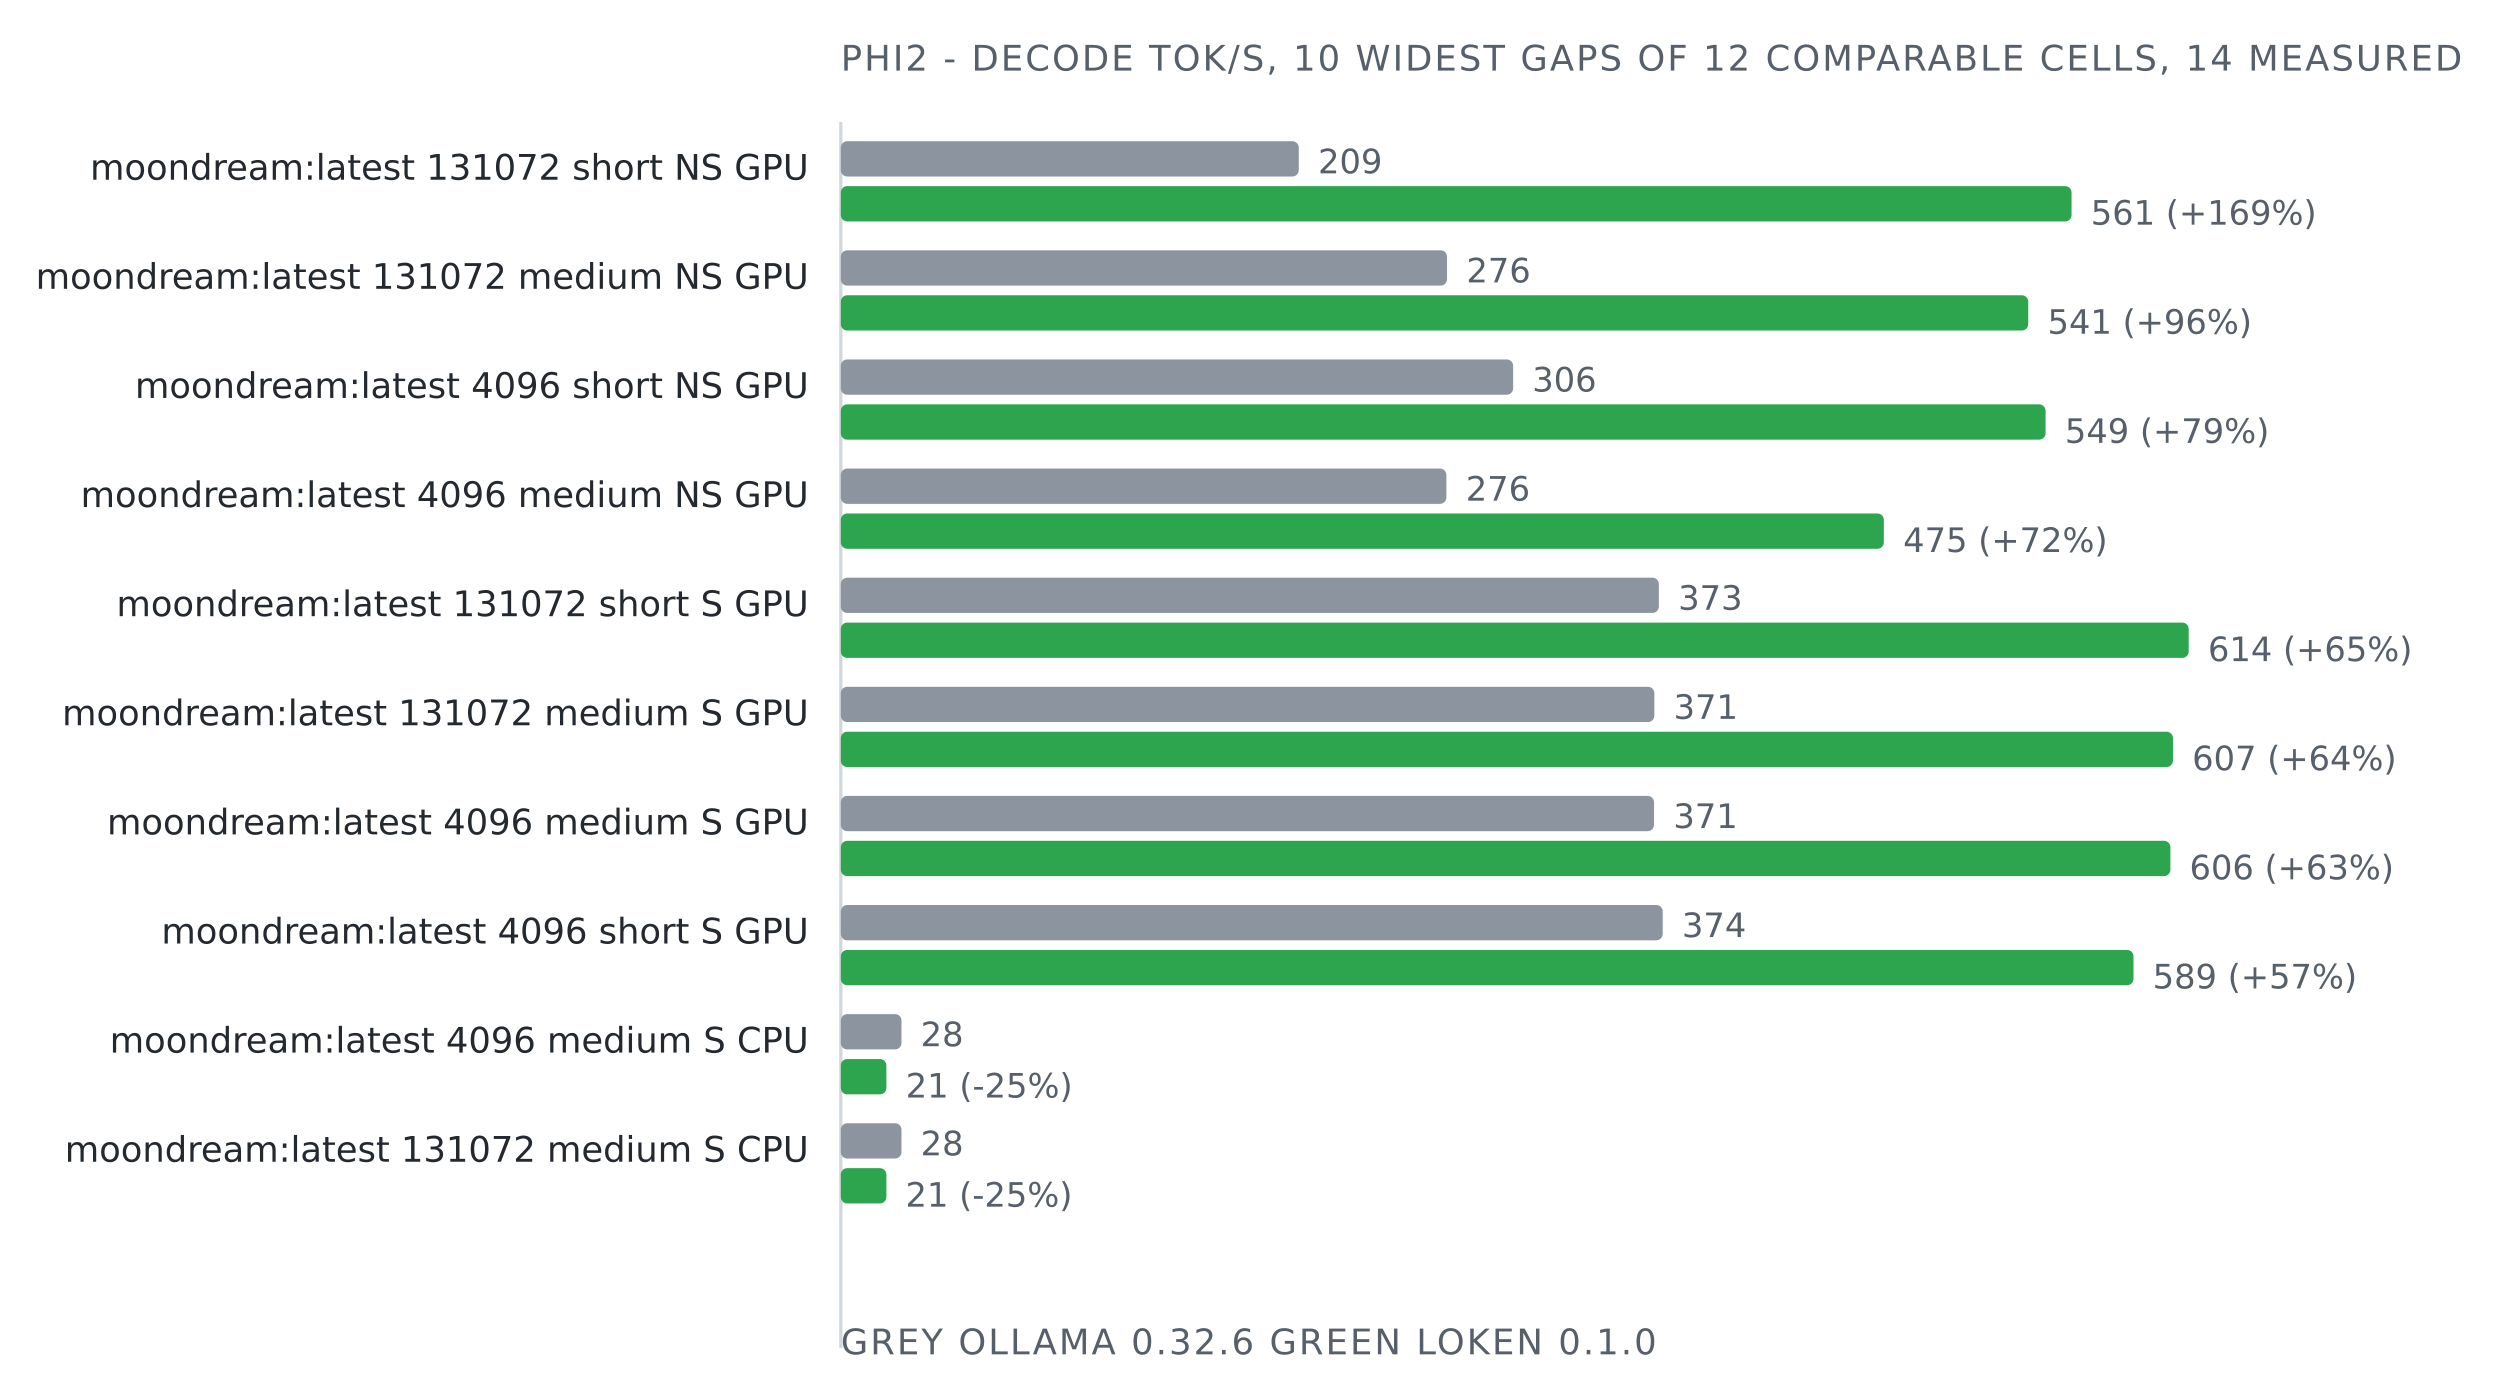
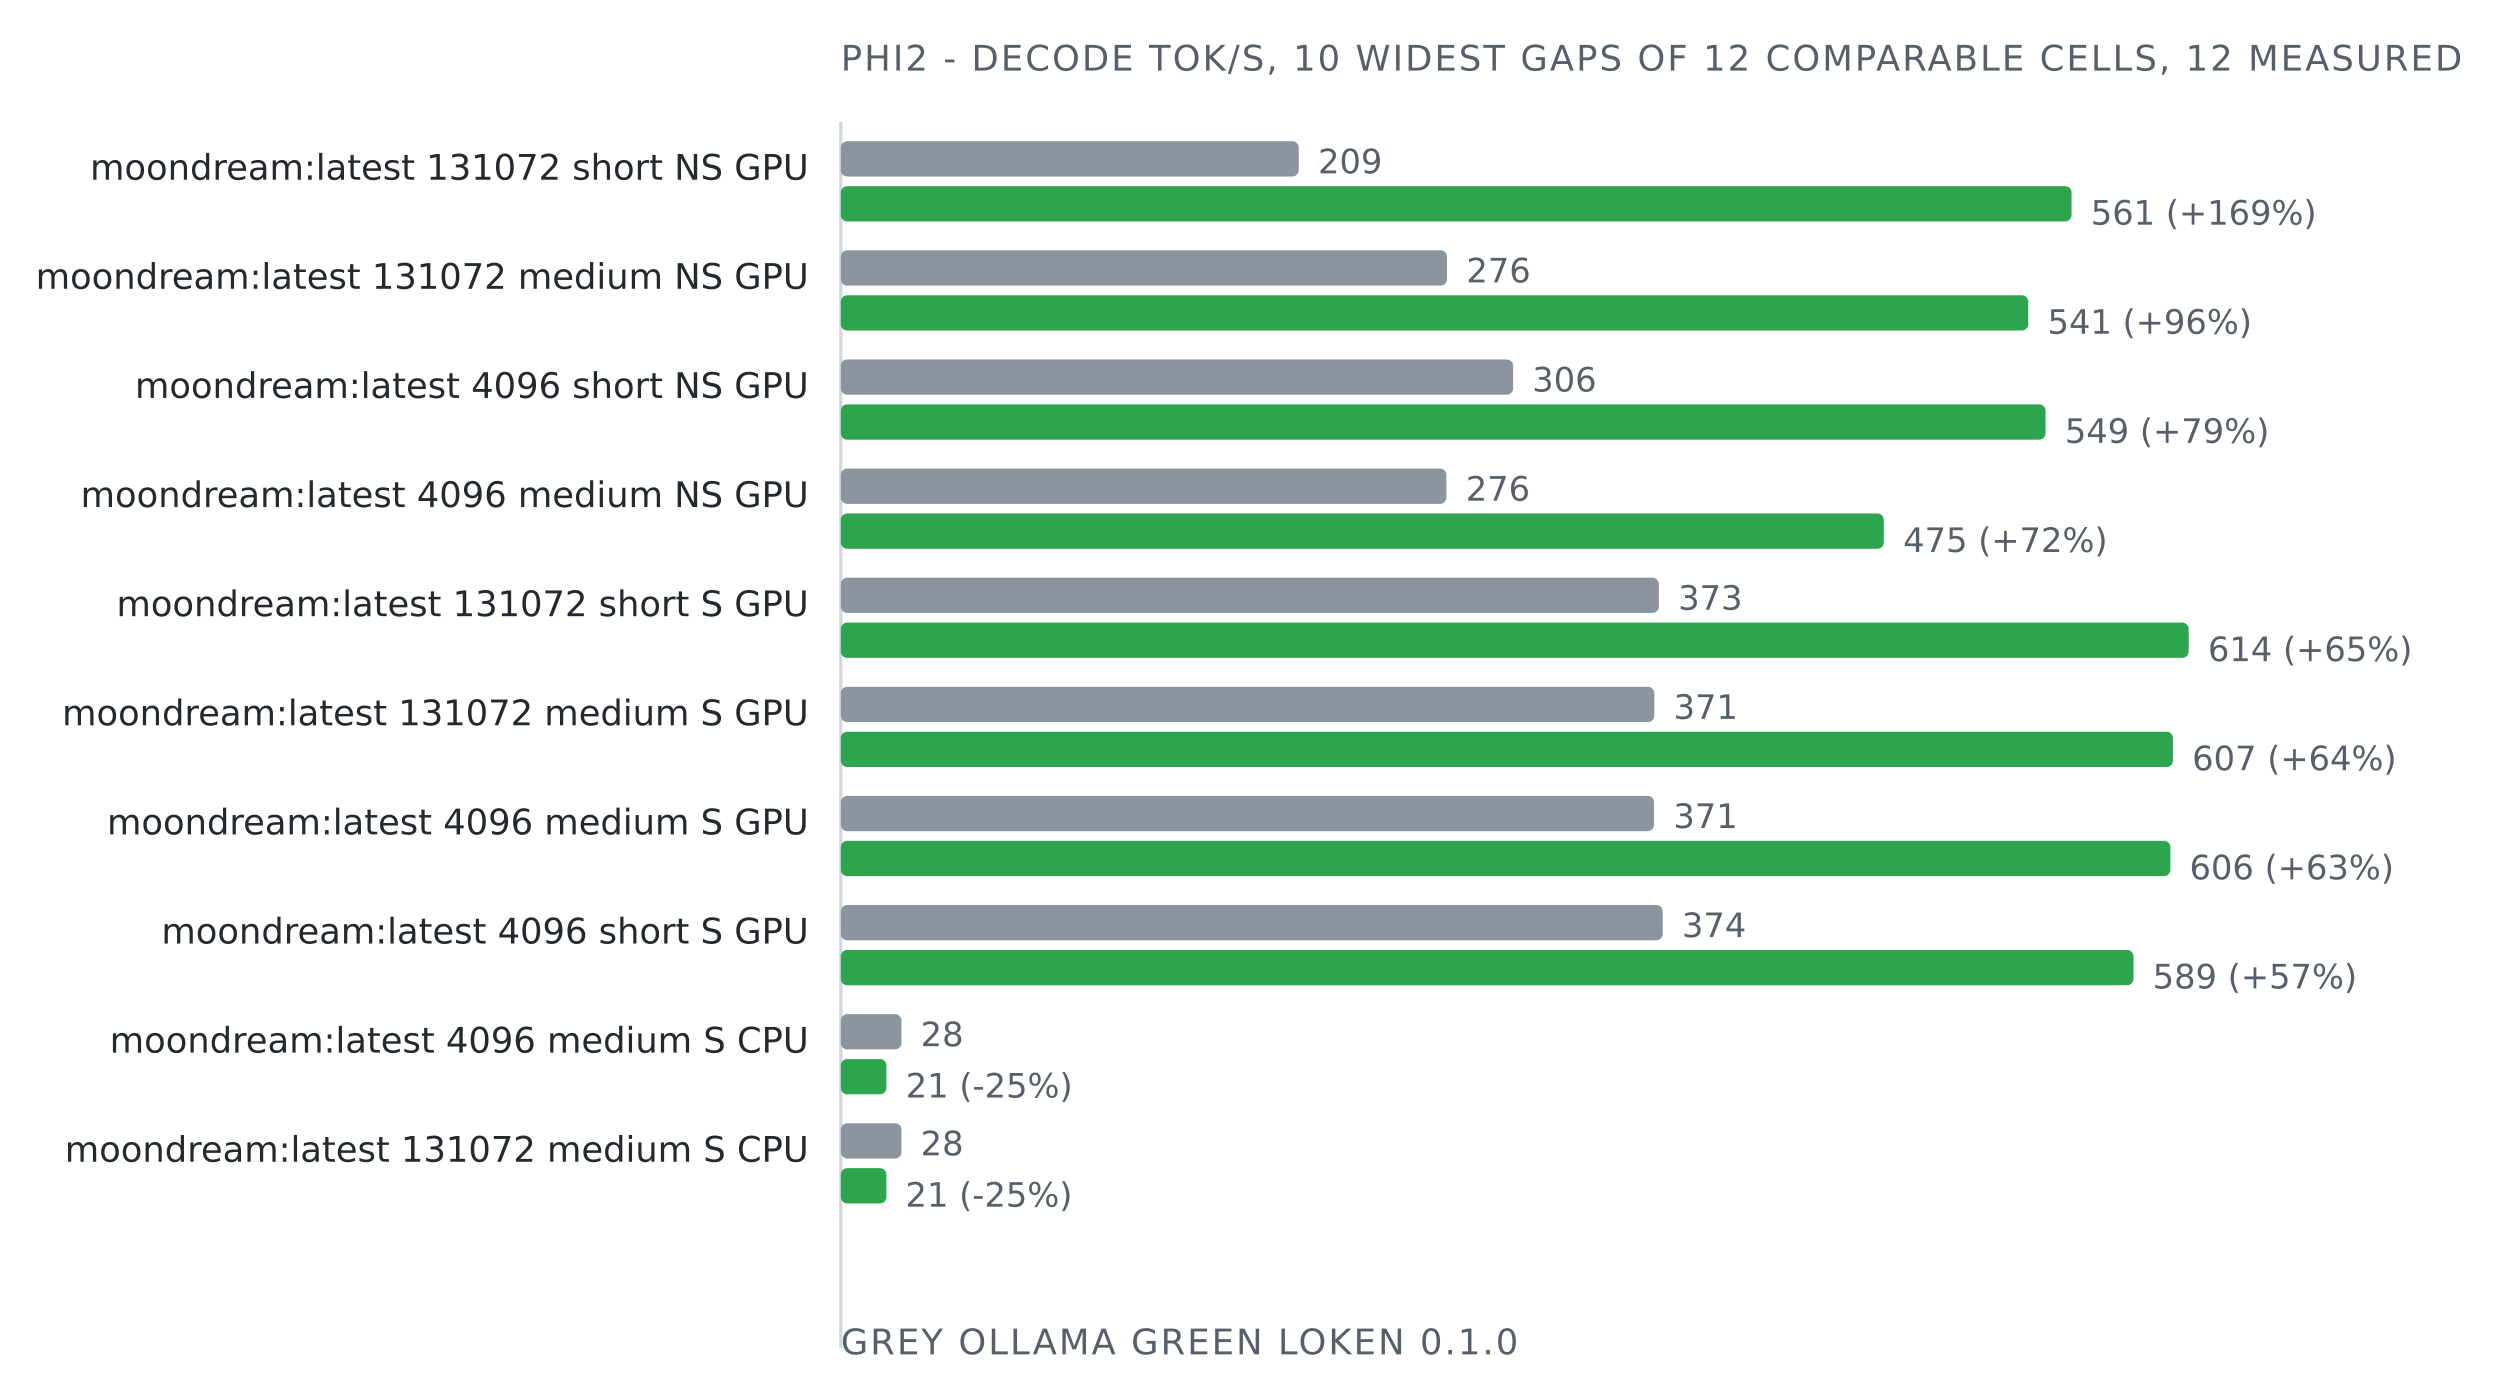
<svg xmlns="http://www.w3.org/2000/svg" width="779" height="436" viewBox="0 0 779 436" font-family="DejaVu Sans, Liberation Sans, Helvetica, Arial, sans-serif">
  <style>.t{fill:#57606a;font-size:10.5px}.m{fill:#24292f;font-size:11px}.h{fill:#57606a;font-size:11px;letter-spacing:.06em}.o{fill:#8c959f}.l{fill:#2da44e}.ax{stroke:#d0d7de;stroke-width:1}@media (prefers-color-scheme:dark){.t,.h{fill:#8b949e}.m{fill:#e6edf3}.o{fill:#6e7681}.l{fill:#3fb950}.ax{stroke:#30363d}}</style>
-   <text class="h" x="262" y="22">PHI2 - DECODE TOK/S, 10 WIDEST GAPS OF 12 COMPARABLE CELLS, 14 MEASURED</text>
+   <text class="h" x="262" y="22">PHI2 - DECODE TOK/S, 10 WIDEST GAPS OF 12 COMPARABLE CELLS, 12 MEASURED</text>
  <line class="ax" x1="262" y1="38" x2="262" y2="420" />
  <text class="m" x="252" y="56" text-anchor="end">moondream:latest 131072 short NS GPU</text>
  <rect class="o" x="262" y="44" width="142.7" height="11" rx="2" />
  <rect class="l" x="262" y="58" width="383.5" height="11" rx="2" />
  <text class="t" x="410.712" y="54">209</text>
  <text class="t" x="651.484" y="70">561  (+169%)</text>
  <text class="m" x="252" y="90" text-anchor="end">moondream:latest 131072 medium NS GPU</text>
  <rect class="o" x="262" y="78" width="188.9" height="11" rx="2" />
  <rect class="l" x="262" y="92" width="370.0" height="11" rx="2" />
  <text class="t" x="456.938" y="88">276</text>
  <text class="t" x="638.013" y="104">541  (+96%)</text>
  <text class="m" x="252" y="124" text-anchor="end">moondream:latest 4096 short NS GPU</text>
  <rect class="o" x="262" y="112" width="209.5" height="11" rx="2" />
  <rect class="l" x="262" y="126" width="375.4" height="11" rx="2" />
  <text class="t" x="477.453" y="122">306</text>
  <text class="t" x="643.415" y="138">549  (+79%)</text>
  <text class="m" x="252" y="158" text-anchor="end">moondream:latest 4096 medium NS GPU</text>
  <rect class="o" x="262" y="146" width="188.7" height="11" rx="2" />
  <rect class="l" x="262" y="160" width="325.0" height="11" rx="2" />
  <text class="t" x="456.733" y="156">276</text>
  <text class="t" x="593.018" y="172">475  (+72%)</text>
  <text class="m" x="252" y="192" text-anchor="end">moondream:latest 131072 short S GPU</text>
  <rect class="o" x="262" y="180" width="254.9" height="11" rx="2" />
  <rect class="l" x="262" y="194" width="420.0" height="11" rx="2" />
  <text class="t" x="522.927" y="190">373</text>
  <text class="t" x="688.0" y="206">614  (+65%)</text>
  <text class="m" x="252" y="226" text-anchor="end">moondream:latest 131072 medium S GPU</text>
  <rect class="o" x="262" y="214" width="253.5" height="11" rx="2" />
  <rect class="l" x="262" y="228" width="415.1" height="11" rx="2" />
  <text class="t" x="521.491" y="224">371</text>
  <text class="t" x="683.077" y="240">607  (+64%)</text>
  <text class="m" x="252" y="260" text-anchor="end">moondream:latest 4096 medium S GPU</text>
  <rect class="o" x="262" y="248" width="253.4" height="11" rx="2" />
  <rect class="l" x="262" y="262" width="414.3" height="11" rx="2" />
  <text class="t" x="521.422" y="258">371</text>
  <text class="t" x="682.256" y="274">606  (+63%)</text>
  <text class="m" x="252" y="294" text-anchor="end">moondream:latest 4096 short S GPU</text>
  <rect class="o" x="262" y="282" width="256.1" height="11" rx="2" />
  <rect class="l" x="262" y="296" width="402.8" height="11" rx="2" />
  <text class="t" x="524.089" y="292">374</text>
  <text class="t" x="670.768" y="308">589  (+57%)</text>
  <text class="m" x="252" y="328" text-anchor="end">moondream:latest 4096 medium S CPU</text>
  <rect class="o" x="262" y="316" width="18.9" height="11" rx="2" />
  <rect class="l" x="262" y="330" width="14.2" height="11" rx="2" />
  <text class="t" x="286.873" y="326">28</text>
  <text class="t" x="282.223" y="342">21  (-25%)</text>
  <text class="m" x="252" y="362" text-anchor="end">moondream:latest 131072 medium S CPU</text>
  <rect class="o" x="262" y="350" width="18.9" height="11" rx="2" />
  <rect class="l" x="262" y="364" width="14.2" height="11" rx="2" />
  <text class="t" x="286.873" y="360">28</text>
  <text class="t" x="282.155" y="376">21  (-25%)</text>
-   <text class="h" x="262" y="422">GREY OLLAMA 0.32.6   GREEN LOKEN 0.1.0</text>
+   <text class="h" x="262" y="422">GREY OLLAMA   GREEN LOKEN 0.1.0</text>
</svg>
